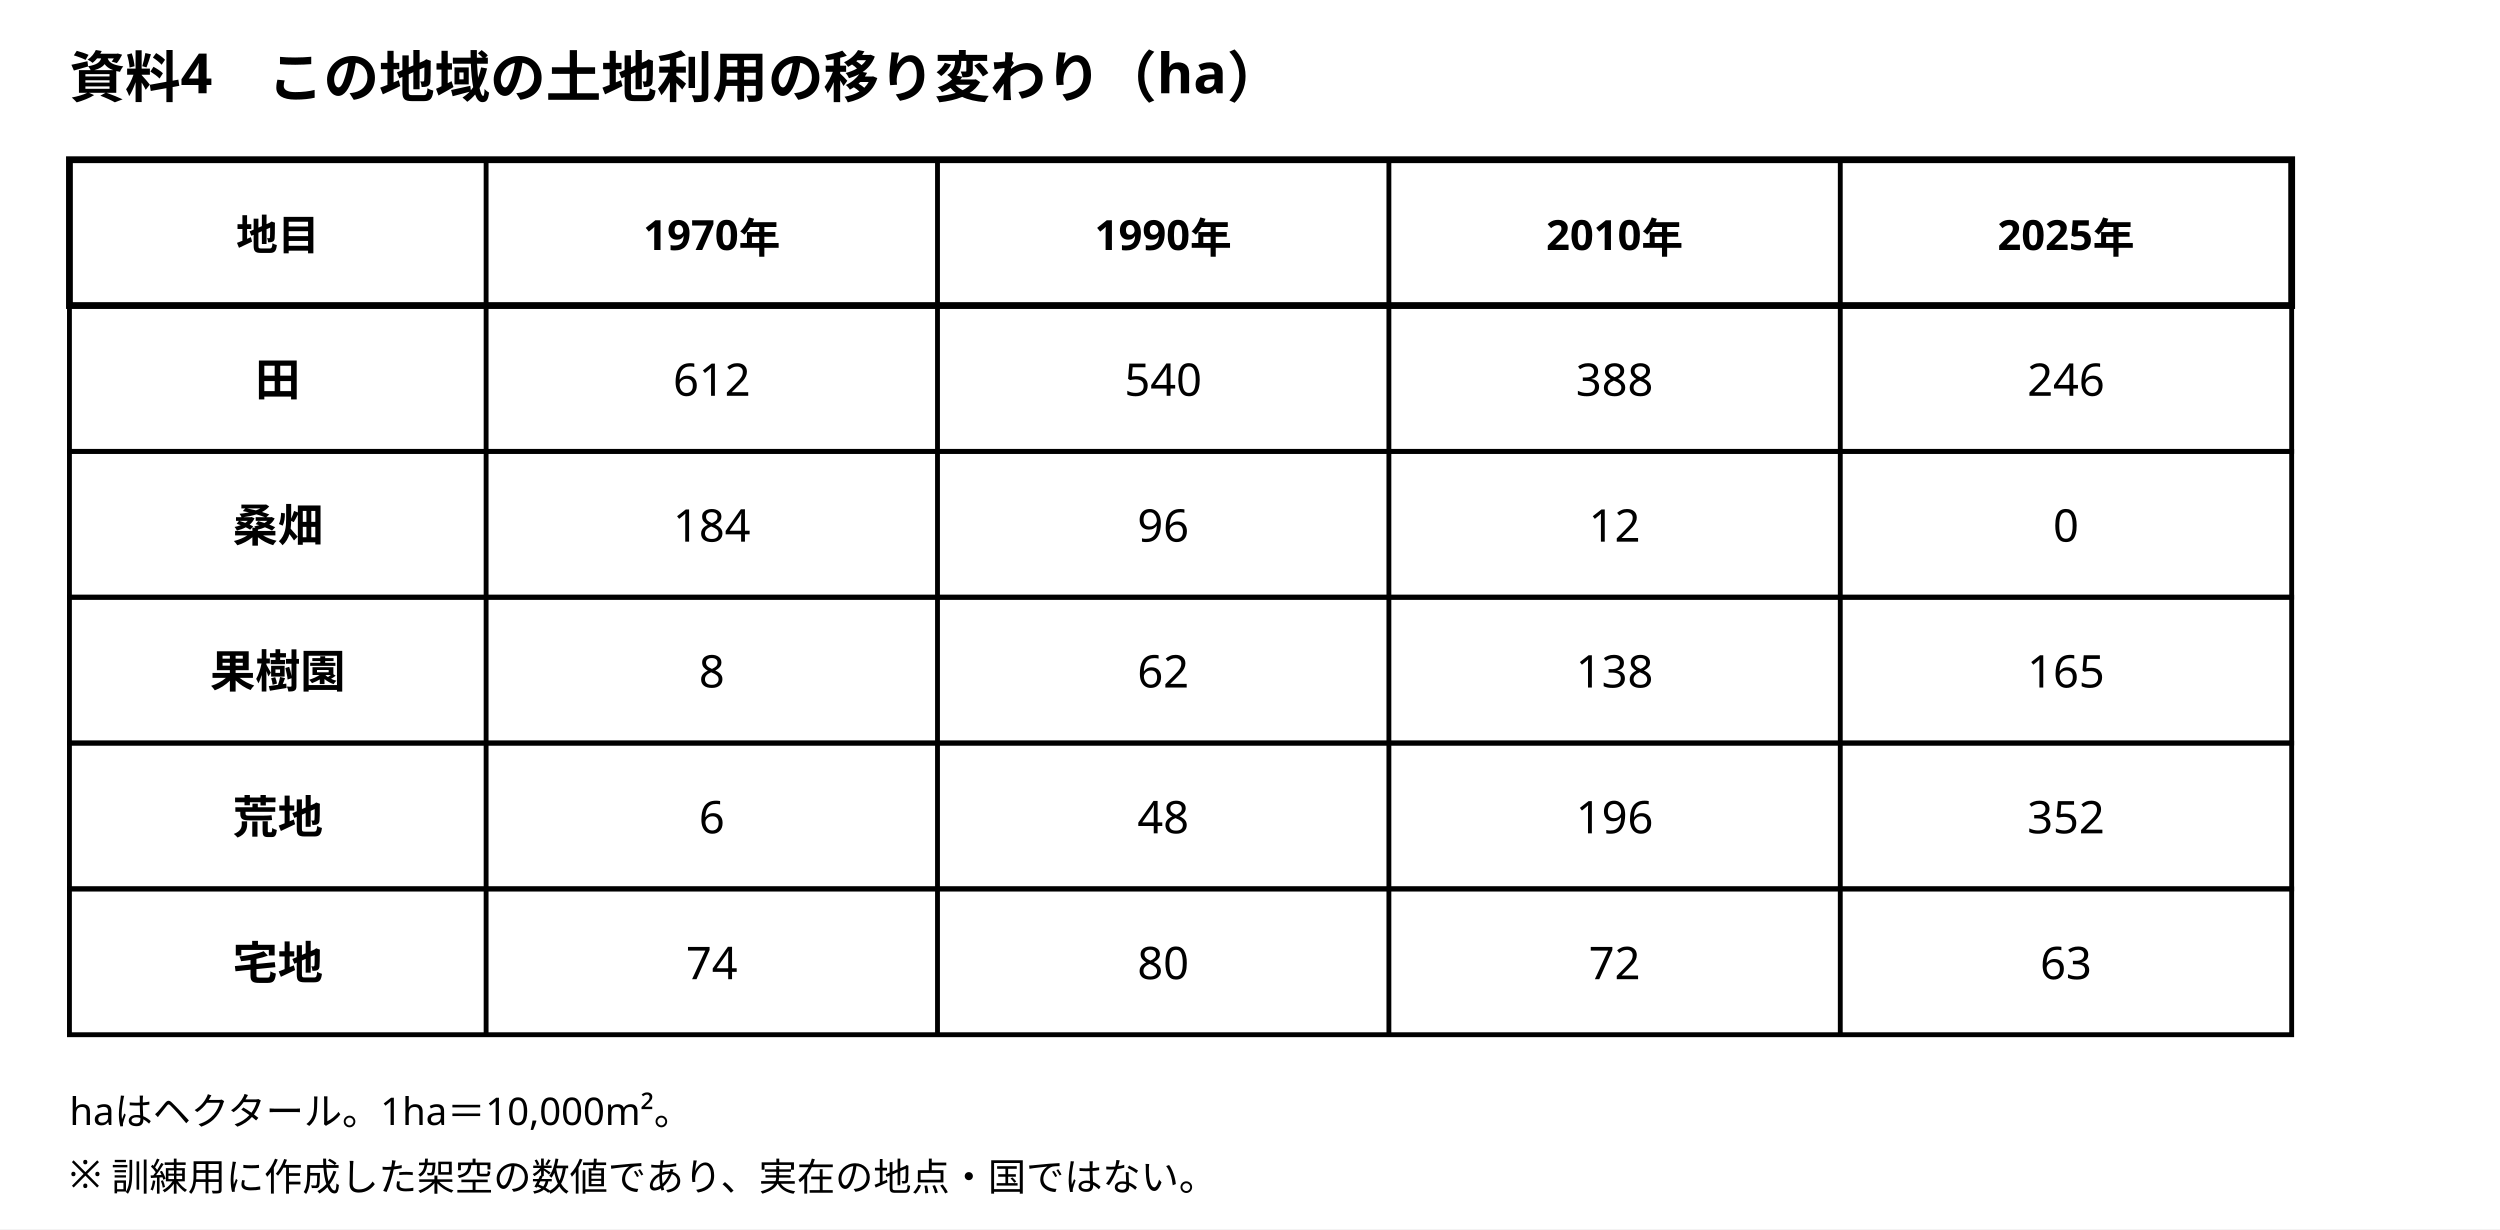
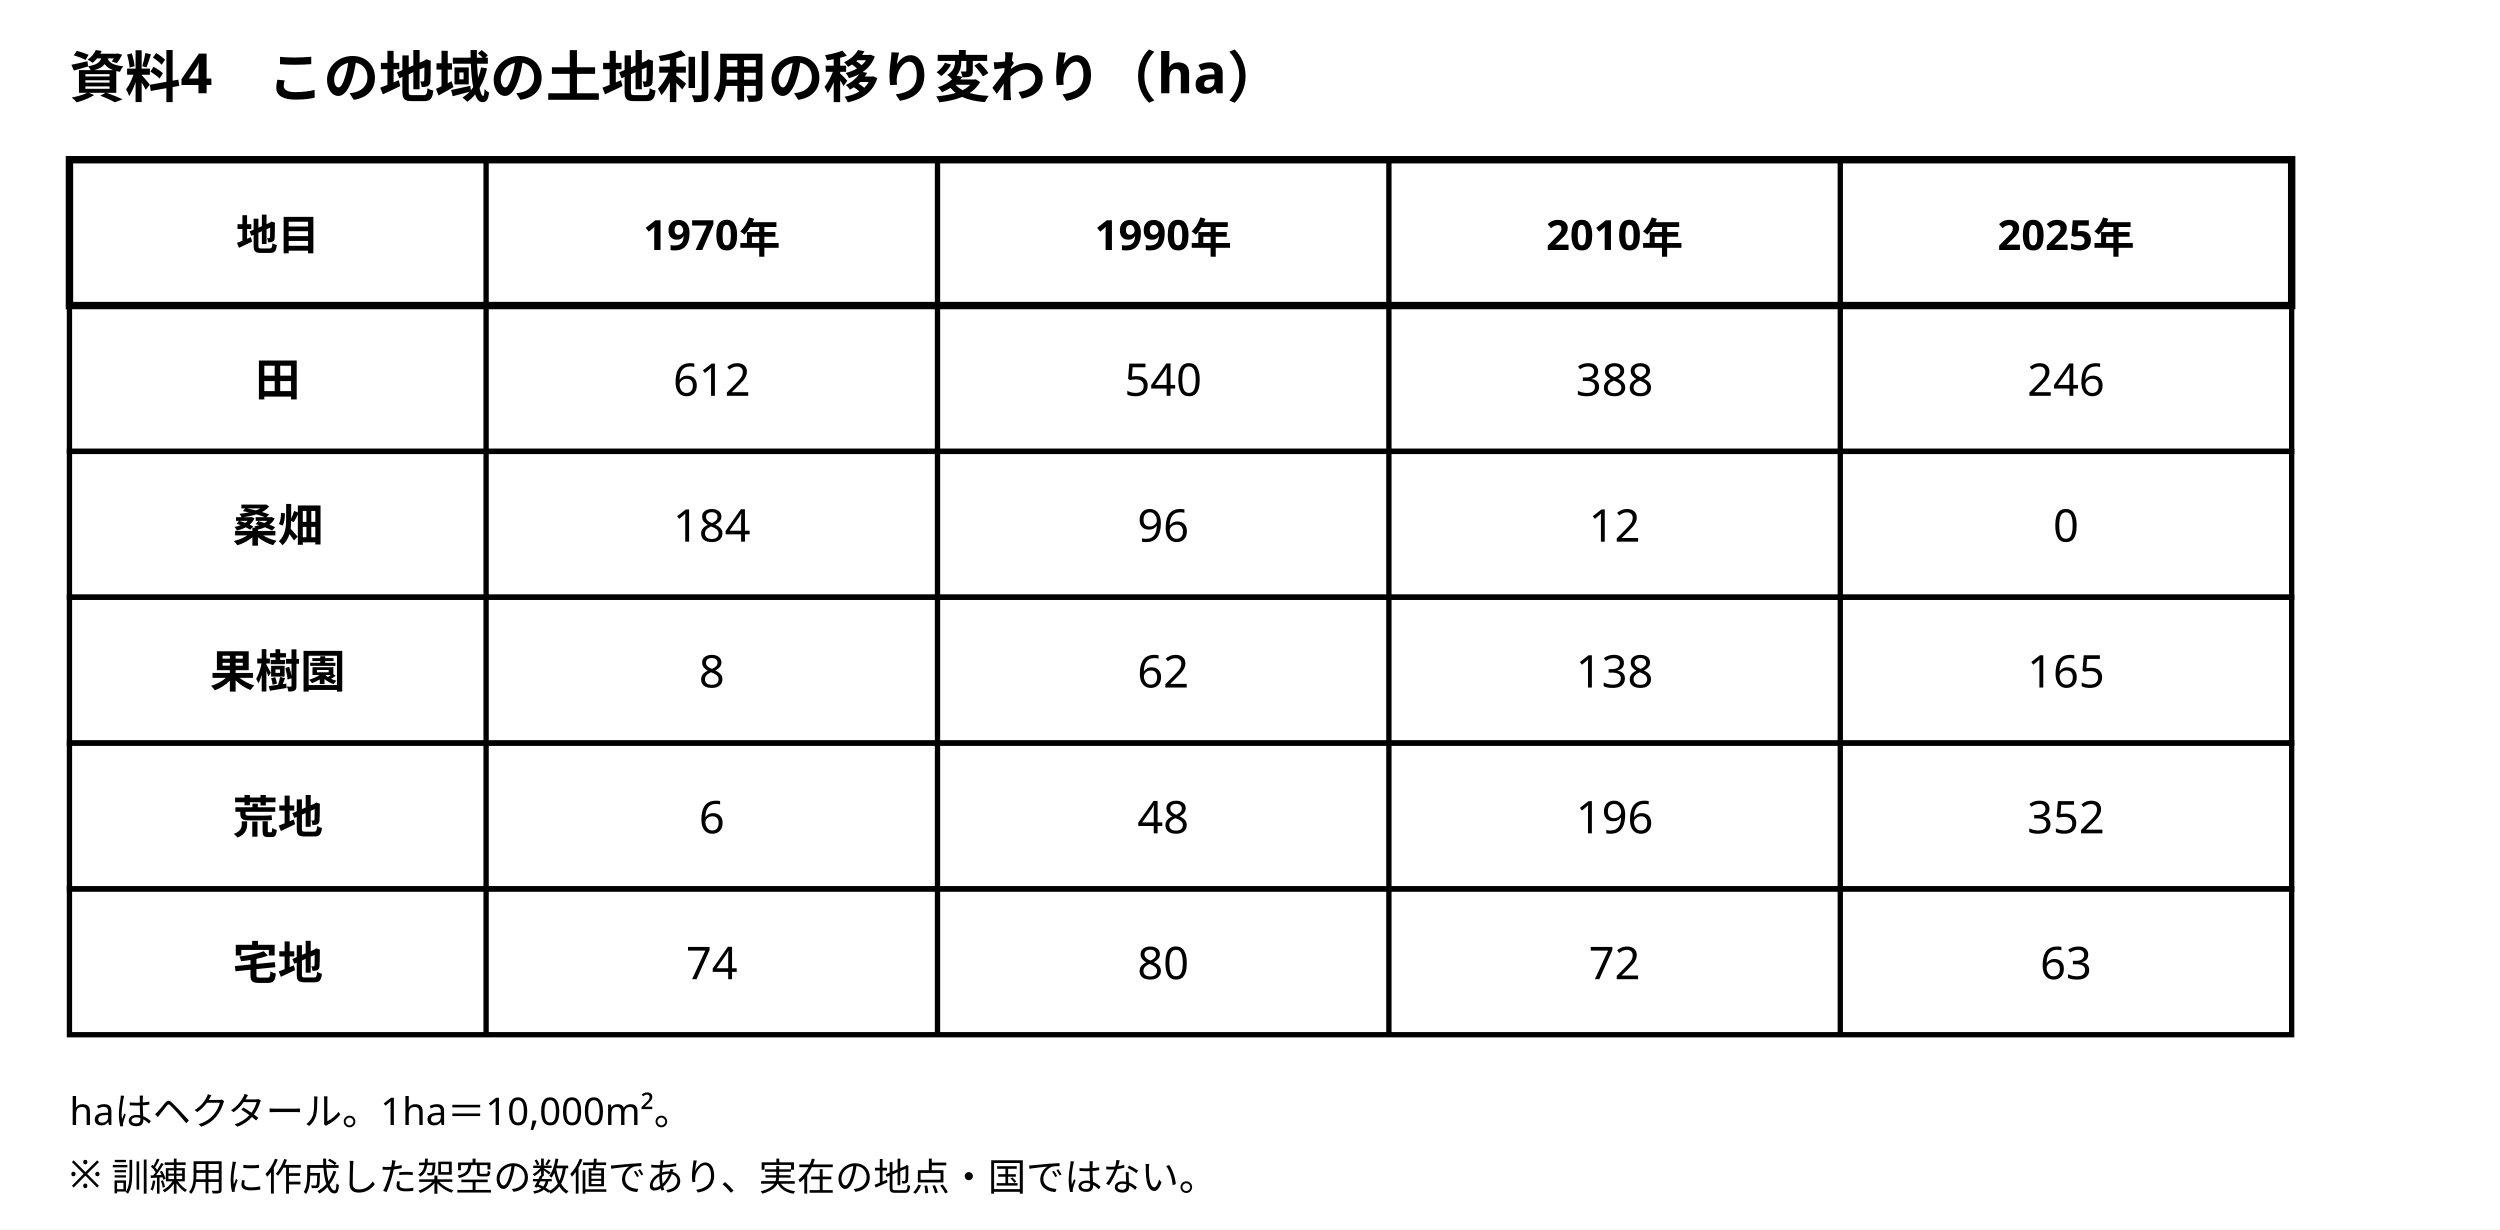
<svg xmlns="http://www.w3.org/2000/svg" viewBox="0 0 720 354" width="720" height="354" role="img" aria-label="土地利用の移り変わり">
  <defs>
    <pattern id="pDiag" width="8" height="8" patternUnits="userSpaceOnUse">
      <rect width="8" height="8" fill="#fff" />
-       <path d="M0 8 L8 0" stroke="#000" stroke-width="1.96" />
+       <path d="M0 8 L8 0" stroke="#000" stroke-width="2.13" />
    </pattern>
    <pattern id="pDiag2" width="8" height="8" patternUnits="userSpaceOnUse">
      <rect width="8" height="8" fill="#fff" />
-       <path d="M0 0 L8 8" stroke="#000" stroke-width="1.96" />
+       <path d="M0 0 L8 8" stroke="#000" stroke-width="2.13" />
    </pattern>
    <pattern id="pDot" width="8" height="8" patternUnits="userSpaceOnUse">
      <rect width="8" height="8" fill="#fff" />
      <circle cx="2" cy="2" r="1.3" fill="#000" />
      <circle cx="6" cy="6" r="1.3" fill="#000" />
    </pattern>
    <pattern id="pDotFine" width="5" height="5" patternUnits="userSpaceOnUse">
      <rect width="5" height="5" fill="#fff" />
      <circle cx="1.4" cy="1.4" r="0.9" fill="#000" />
    </pattern>
    <pattern id="pGrid" width="8" height="8" patternUnits="userSpaceOnUse">
      <rect width="8" height="8" fill="#fff" />
-       <path d="M0 4 H8 M4 0 V8" stroke="#000" stroke-width="1.26" />
+       <path d="M0 4 H8 M4 0 V8" stroke="#000" stroke-width="1.37" />
    </pattern>
    <pattern id="pWave" width="10" height="8" patternUnits="userSpaceOnUse">
      <rect width="10" height="8" fill="#fff" />
-       <path d="M0 5 q2.5 -3 5 0 t5 0" stroke="#000" stroke-width="1.26" fill="none" />
+       <path d="M0 5 q2.5 -3 5 0 t5 0" stroke="#000" stroke-width="1.37" fill="none" />
    </pattern>
  </defs>
  <rect width="720" height="354" fill="#fff" />
  <text x="20" y="28" font-size="16" text-anchor="start" font-weight="bold" font-family="'Hiragino Sans','Hiragino Kaku Gothic ProN','Yu Gothic','Meiryo',sans-serif" fill="#000">資料4　この地域の土地利用の移り変わり（ha）</text>
-   <rect x="20" y="46" width="640" height="42" fill="none" stroke="#000" stroke-width="1.96" />
+   <rect x="20" y="46" width="640" height="42" fill="none" stroke="#000" stroke-width="2.13" />
  <text x="80" y="72" font-size="12" text-anchor="middle" font-weight="bold" font-family="'Hiragino Sans','Hiragino Kaku Gothic ProN','Yu Gothic','Meiryo',sans-serif" fill="#000">地目</text>
  <text x="205" y="72" font-size="12" text-anchor="middle" font-weight="bold" font-family="'Hiragino Sans','Hiragino Kaku Gothic ProN','Yu Gothic','Meiryo',sans-serif" fill="#000">1970年</text>
  <text x="335" y="72" font-size="12" text-anchor="middle" font-weight="bold" font-family="'Hiragino Sans','Hiragino Kaku Gothic ProN','Yu Gothic','Meiryo',sans-serif" fill="#000">1990年</text>
  <text x="465" y="72" font-size="12" text-anchor="middle" font-weight="bold" font-family="'Hiragino Sans','Hiragino Kaku Gothic ProN','Yu Gothic','Meiryo',sans-serif" fill="#000">2010年</text>
  <text x="595" y="72" font-size="12" text-anchor="middle" font-weight="bold" font-family="'Hiragino Sans','Hiragino Kaku Gothic ProN','Yu Gothic','Meiryo',sans-serif" fill="#000">2025年</text>
-   <rect x="20" y="88" width="640" height="42" fill="none" stroke="#000" stroke-width="1.4" />
+   <rect x="20" y="88" width="640" height="42" fill="none" stroke="#000" stroke-width="1.53" />
  <text x="80" y="114" font-size="13" text-anchor="middle" font-weight="bold" font-family="'Hiragino Sans','Hiragino Kaku Gothic ProN','Yu Gothic','Meiryo',sans-serif" fill="#000">田</text>
  <text x="205" y="114" font-size="13" text-anchor="middle" font-weight="normal" font-family="'Hiragino Sans','Hiragino Kaku Gothic ProN','Yu Gothic','Meiryo',sans-serif" fill="#000">612</text>
  <text x="335" y="114" font-size="13" text-anchor="middle" font-weight="normal" font-family="'Hiragino Sans','Hiragino Kaku Gothic ProN','Yu Gothic','Meiryo',sans-serif" fill="#000">540</text>
  <text x="465" y="114" font-size="13" text-anchor="middle" font-weight="normal" font-family="'Hiragino Sans','Hiragino Kaku Gothic ProN','Yu Gothic','Meiryo',sans-serif" fill="#000">388</text>
  <text x="595" y="114" font-size="13" text-anchor="middle" font-weight="normal" font-family="'Hiragino Sans','Hiragino Kaku Gothic ProN','Yu Gothic','Meiryo',sans-serif" fill="#000">246</text>
-   <rect x="20" y="130" width="640" height="42" fill="none" stroke="#000" stroke-width="1.4" />
+   <rect x="20" y="130" width="640" height="42" fill="none" stroke="#000" stroke-width="1.53" />
  <text x="80" y="156" font-size="13" text-anchor="middle" font-weight="bold" font-family="'Hiragino Sans','Hiragino Kaku Gothic ProN','Yu Gothic','Meiryo',sans-serif" fill="#000">桑畑</text>
  <text x="205" y="156" font-size="13" text-anchor="middle" font-weight="normal" font-family="'Hiragino Sans','Hiragino Kaku Gothic ProN','Yu Gothic','Meiryo',sans-serif" fill="#000">184</text>
  <text x="335" y="156" font-size="13" text-anchor="middle" font-weight="normal" font-family="'Hiragino Sans','Hiragino Kaku Gothic ProN','Yu Gothic','Meiryo',sans-serif" fill="#000">96</text>
  <text x="465" y="156" font-size="13" text-anchor="middle" font-weight="normal" font-family="'Hiragino Sans','Hiragino Kaku Gothic ProN','Yu Gothic','Meiryo',sans-serif" fill="#000">12</text>
  <text x="595" y="156" font-size="13" text-anchor="middle" font-weight="normal" font-family="'Hiragino Sans','Hiragino Kaku Gothic ProN','Yu Gothic','Meiryo',sans-serif" fill="#000">0</text>
-   <rect x="20" y="172" width="640" height="42" fill="none" stroke="#000" stroke-width="1.4" />
+   <rect x="20" y="172" width="640" height="42" fill="none" stroke="#000" stroke-width="1.53" />
  <text x="80" y="198" font-size="13" text-anchor="middle" font-weight="bold" font-family="'Hiragino Sans','Hiragino Kaku Gothic ProN','Yu Gothic','Meiryo',sans-serif" fill="#000">果樹園</text>
  <text x="205" y="198" font-size="13" text-anchor="middle" font-weight="normal" font-family="'Hiragino Sans','Hiragino Kaku Gothic ProN','Yu Gothic','Meiryo',sans-serif" fill="#000">8</text>
  <text x="335" y="198" font-size="13" text-anchor="middle" font-weight="normal" font-family="'Hiragino Sans','Hiragino Kaku Gothic ProN','Yu Gothic','Meiryo',sans-serif" fill="#000">62</text>
  <text x="465" y="198" font-size="13" text-anchor="middle" font-weight="normal" font-family="'Hiragino Sans','Hiragino Kaku Gothic ProN','Yu Gothic','Meiryo',sans-serif" fill="#000">138</text>
  <text x="595" y="198" font-size="13" text-anchor="middle" font-weight="normal" font-family="'Hiragino Sans','Hiragino Kaku Gothic ProN','Yu Gothic','Meiryo',sans-serif" fill="#000">165</text>
-   <rect x="20" y="214" width="640" height="42" fill="none" stroke="#000" stroke-width="1.4" />
+   <rect x="20" y="214" width="640" height="42" fill="none" stroke="#000" stroke-width="1.53" />
  <text x="80" y="240" font-size="13" text-anchor="middle" font-weight="bold" font-family="'Hiragino Sans','Hiragino Kaku Gothic ProN','Yu Gothic','Meiryo',sans-serif" fill="#000">荒地</text>
  <text x="205" y="240" font-size="13" text-anchor="middle" font-weight="normal" font-family="'Hiragino Sans','Hiragino Kaku Gothic ProN','Yu Gothic','Meiryo',sans-serif" fill="#000">6</text>
  <text x="335" y="240" font-size="13" text-anchor="middle" font-weight="normal" font-family="'Hiragino Sans','Hiragino Kaku Gothic ProN','Yu Gothic','Meiryo',sans-serif" fill="#000">48</text>
  <text x="465" y="240" font-size="13" text-anchor="middle" font-weight="normal" font-family="'Hiragino Sans','Hiragino Kaku Gothic ProN','Yu Gothic','Meiryo',sans-serif" fill="#000">196</text>
  <text x="595" y="240" font-size="13" text-anchor="middle" font-weight="normal" font-family="'Hiragino Sans','Hiragino Kaku Gothic ProN','Yu Gothic','Meiryo',sans-serif" fill="#000">352</text>
-   <rect x="20" y="256" width="640" height="42" fill="none" stroke="#000" stroke-width="1.4" />
+   <rect x="20" y="256" width="640" height="42" fill="none" stroke="#000" stroke-width="1.53" />
  <text x="80" y="282" font-size="13" text-anchor="middle" font-weight="bold" font-family="'Hiragino Sans','Hiragino Kaku Gothic ProN','Yu Gothic','Meiryo',sans-serif" fill="#000">宅地</text>
  <text x="205" y="282" font-size="13" text-anchor="middle" font-weight="normal" font-family="'Hiragino Sans','Hiragino Kaku Gothic ProN','Yu Gothic','Meiryo',sans-serif" fill="#000">74</text>
  <text x="335" y="282" font-size="13" text-anchor="middle" font-weight="normal" font-family="'Hiragino Sans','Hiragino Kaku Gothic ProN','Yu Gothic','Meiryo',sans-serif" fill="#000">80</text>
  <text x="465" y="282" font-size="13" text-anchor="middle" font-weight="normal" font-family="'Hiragino Sans','Hiragino Kaku Gothic ProN','Yu Gothic','Meiryo',sans-serif" fill="#000">72</text>
  <text x="595" y="282" font-size="13" text-anchor="middle" font-weight="normal" font-family="'Hiragino Sans','Hiragino Kaku Gothic ProN','Yu Gothic','Meiryo',sans-serif" fill="#000">63</text>
-   <path d="M140 46 L140 298" stroke="#000" stroke-width="1.4" fill="none" />
-   <path d="M270 46 L270 298" stroke="#000" stroke-width="1.4" fill="none" />
-   <path d="M400 46 L400 298" stroke="#000" stroke-width="1.4" fill="none" />
-   <path d="M530 46 L530 298" stroke="#000" stroke-width="1.4" fill="none" />
+   <path d="M140 46 L140 298" stroke="#000" stroke-width="1.53" fill="none" />
+   <path d="M270 46 L270 298" stroke="#000" stroke-width="1.53" fill="none" />
+   <path d="M400 46 L400 298" stroke="#000" stroke-width="1.53" fill="none" />
+   <path d="M530 46 L530 298" stroke="#000" stroke-width="1.53" fill="none" />
  <text x="20" y="324" font-size="11" text-anchor="start" font-weight="normal" font-family="'Hiragino Sans','Hiragino Kaku Gothic ProN','Yu Gothic','Meiryo',sans-serif" fill="#000">haはヘクタール。1ha＝10,000m²。</text>
  <text x="20" y="342" font-size="11" text-anchor="start" font-weight="normal" font-family="'Hiragino Sans','Hiragino Kaku Gothic ProN','Yu Gothic','Meiryo',sans-serif" fill="#000">※ 訓練用に作成した架空の数値であり、実在の地点・国ではない。</text>
</svg>
